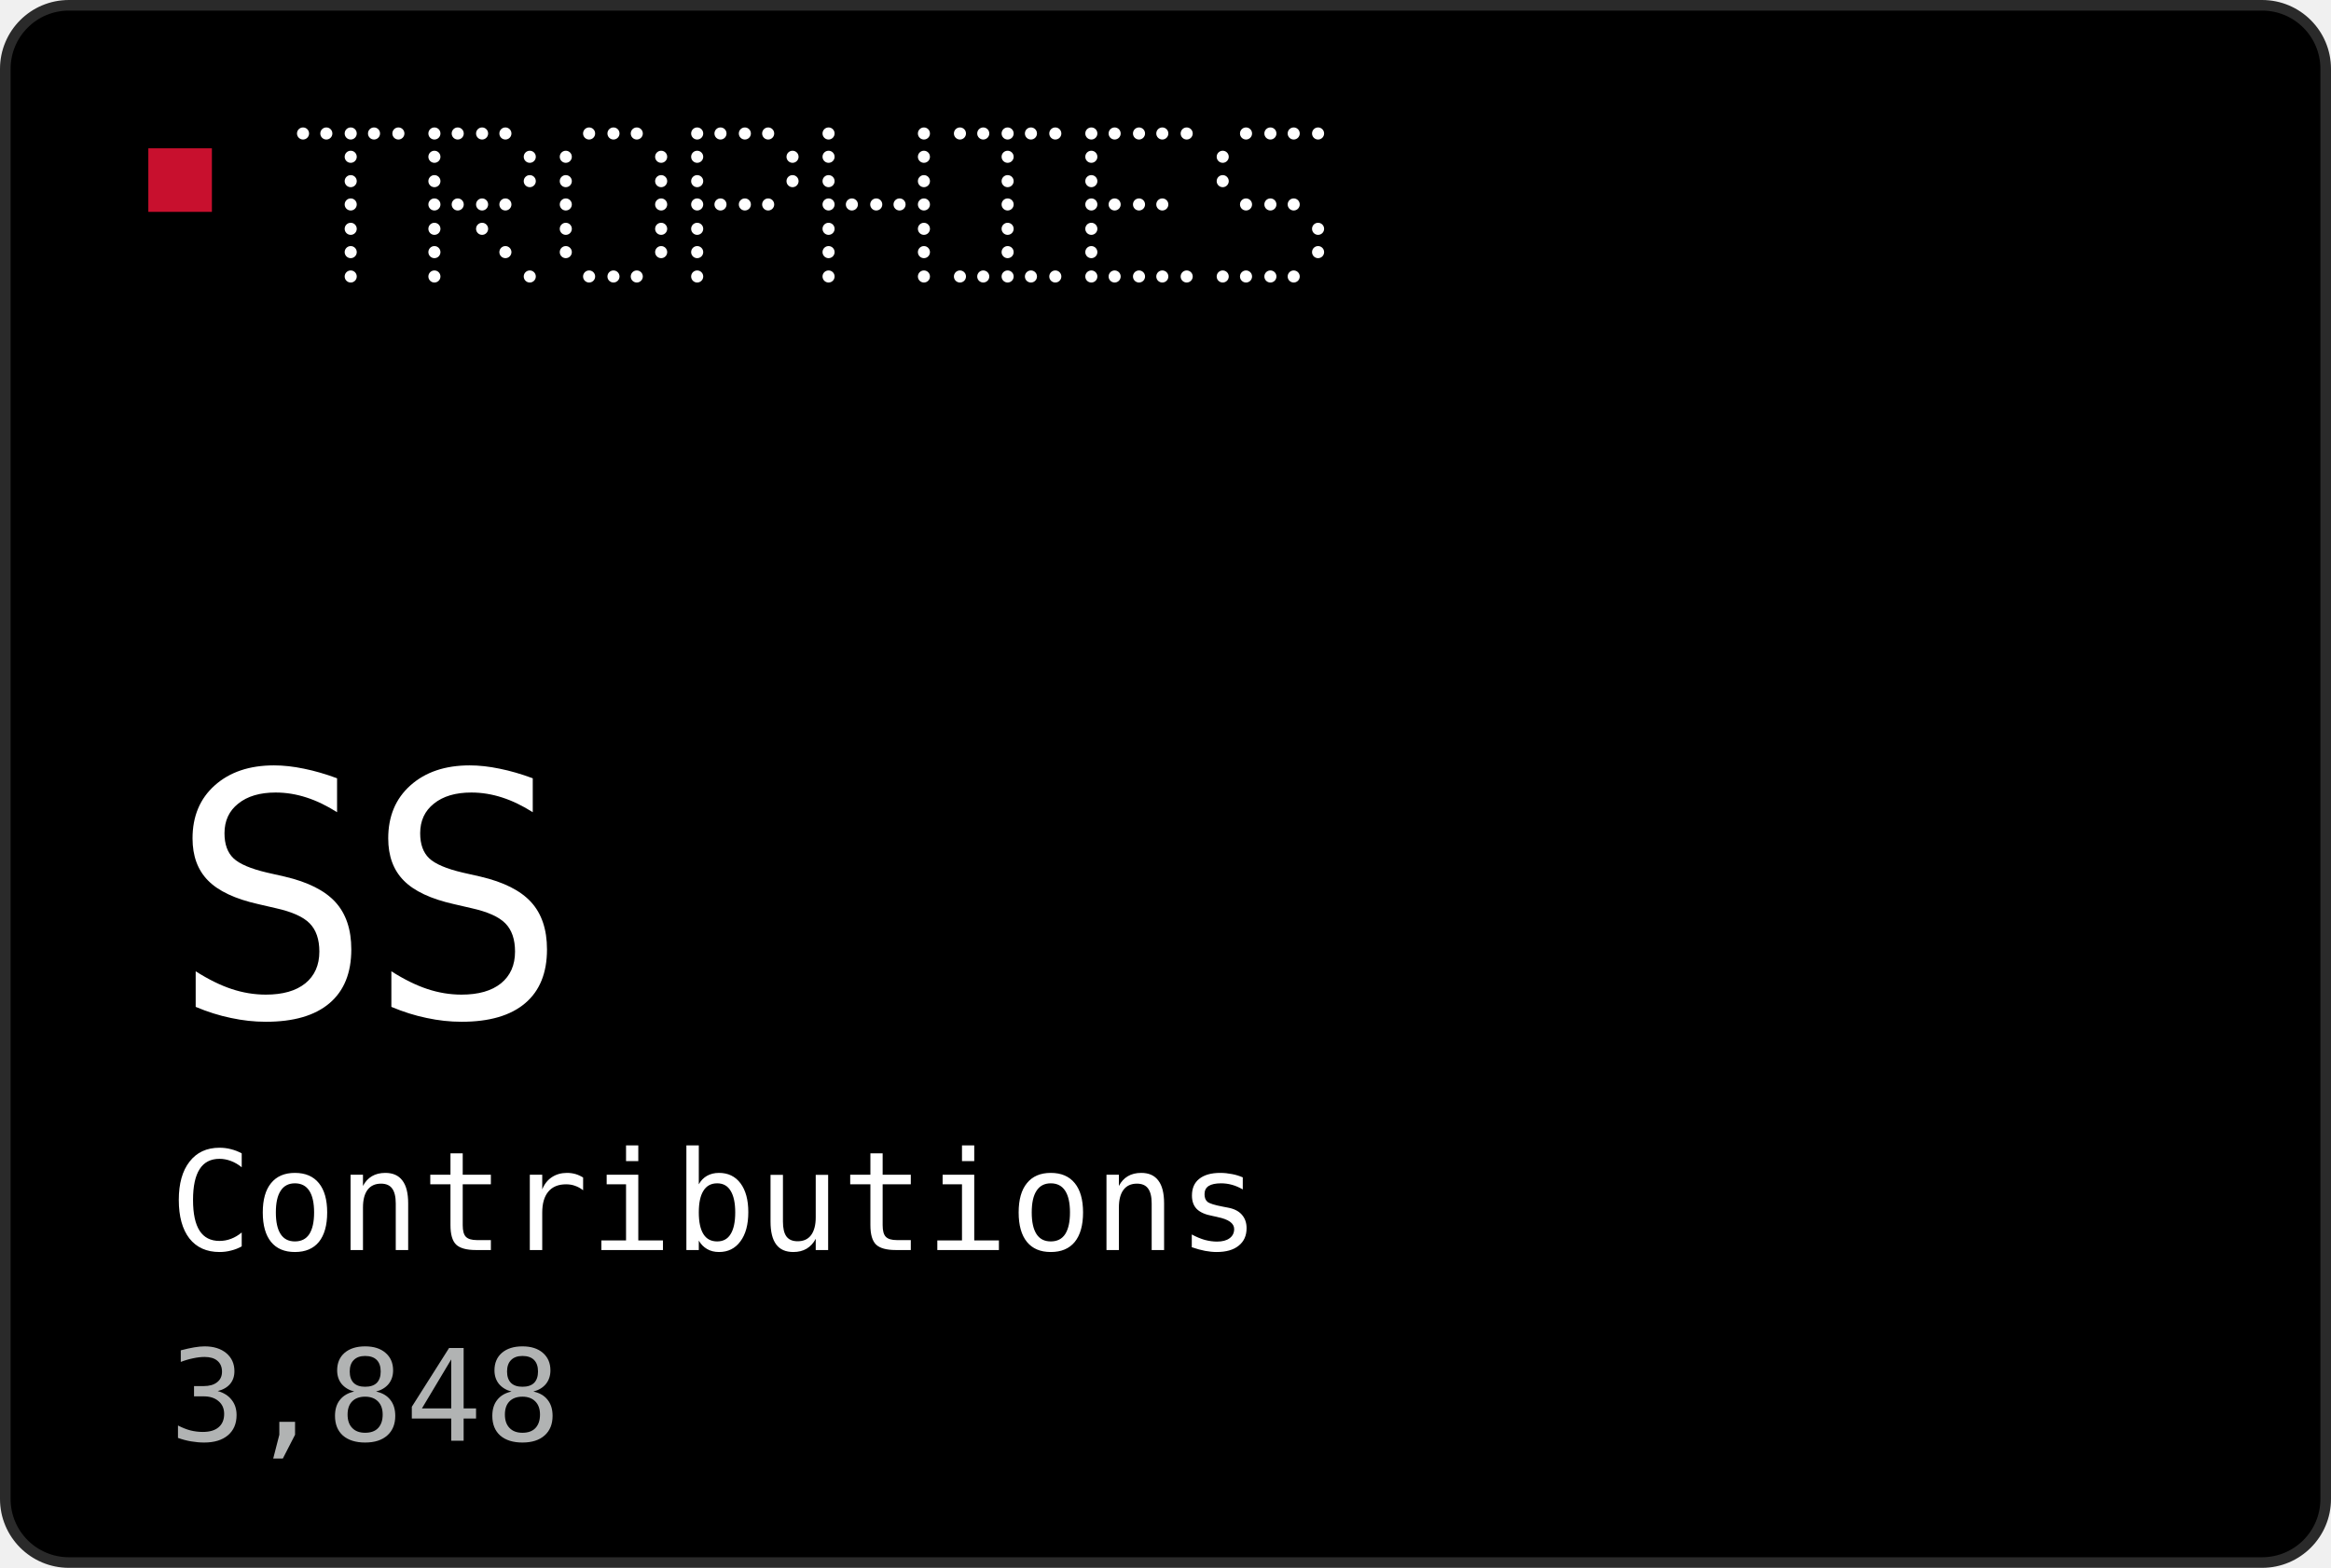
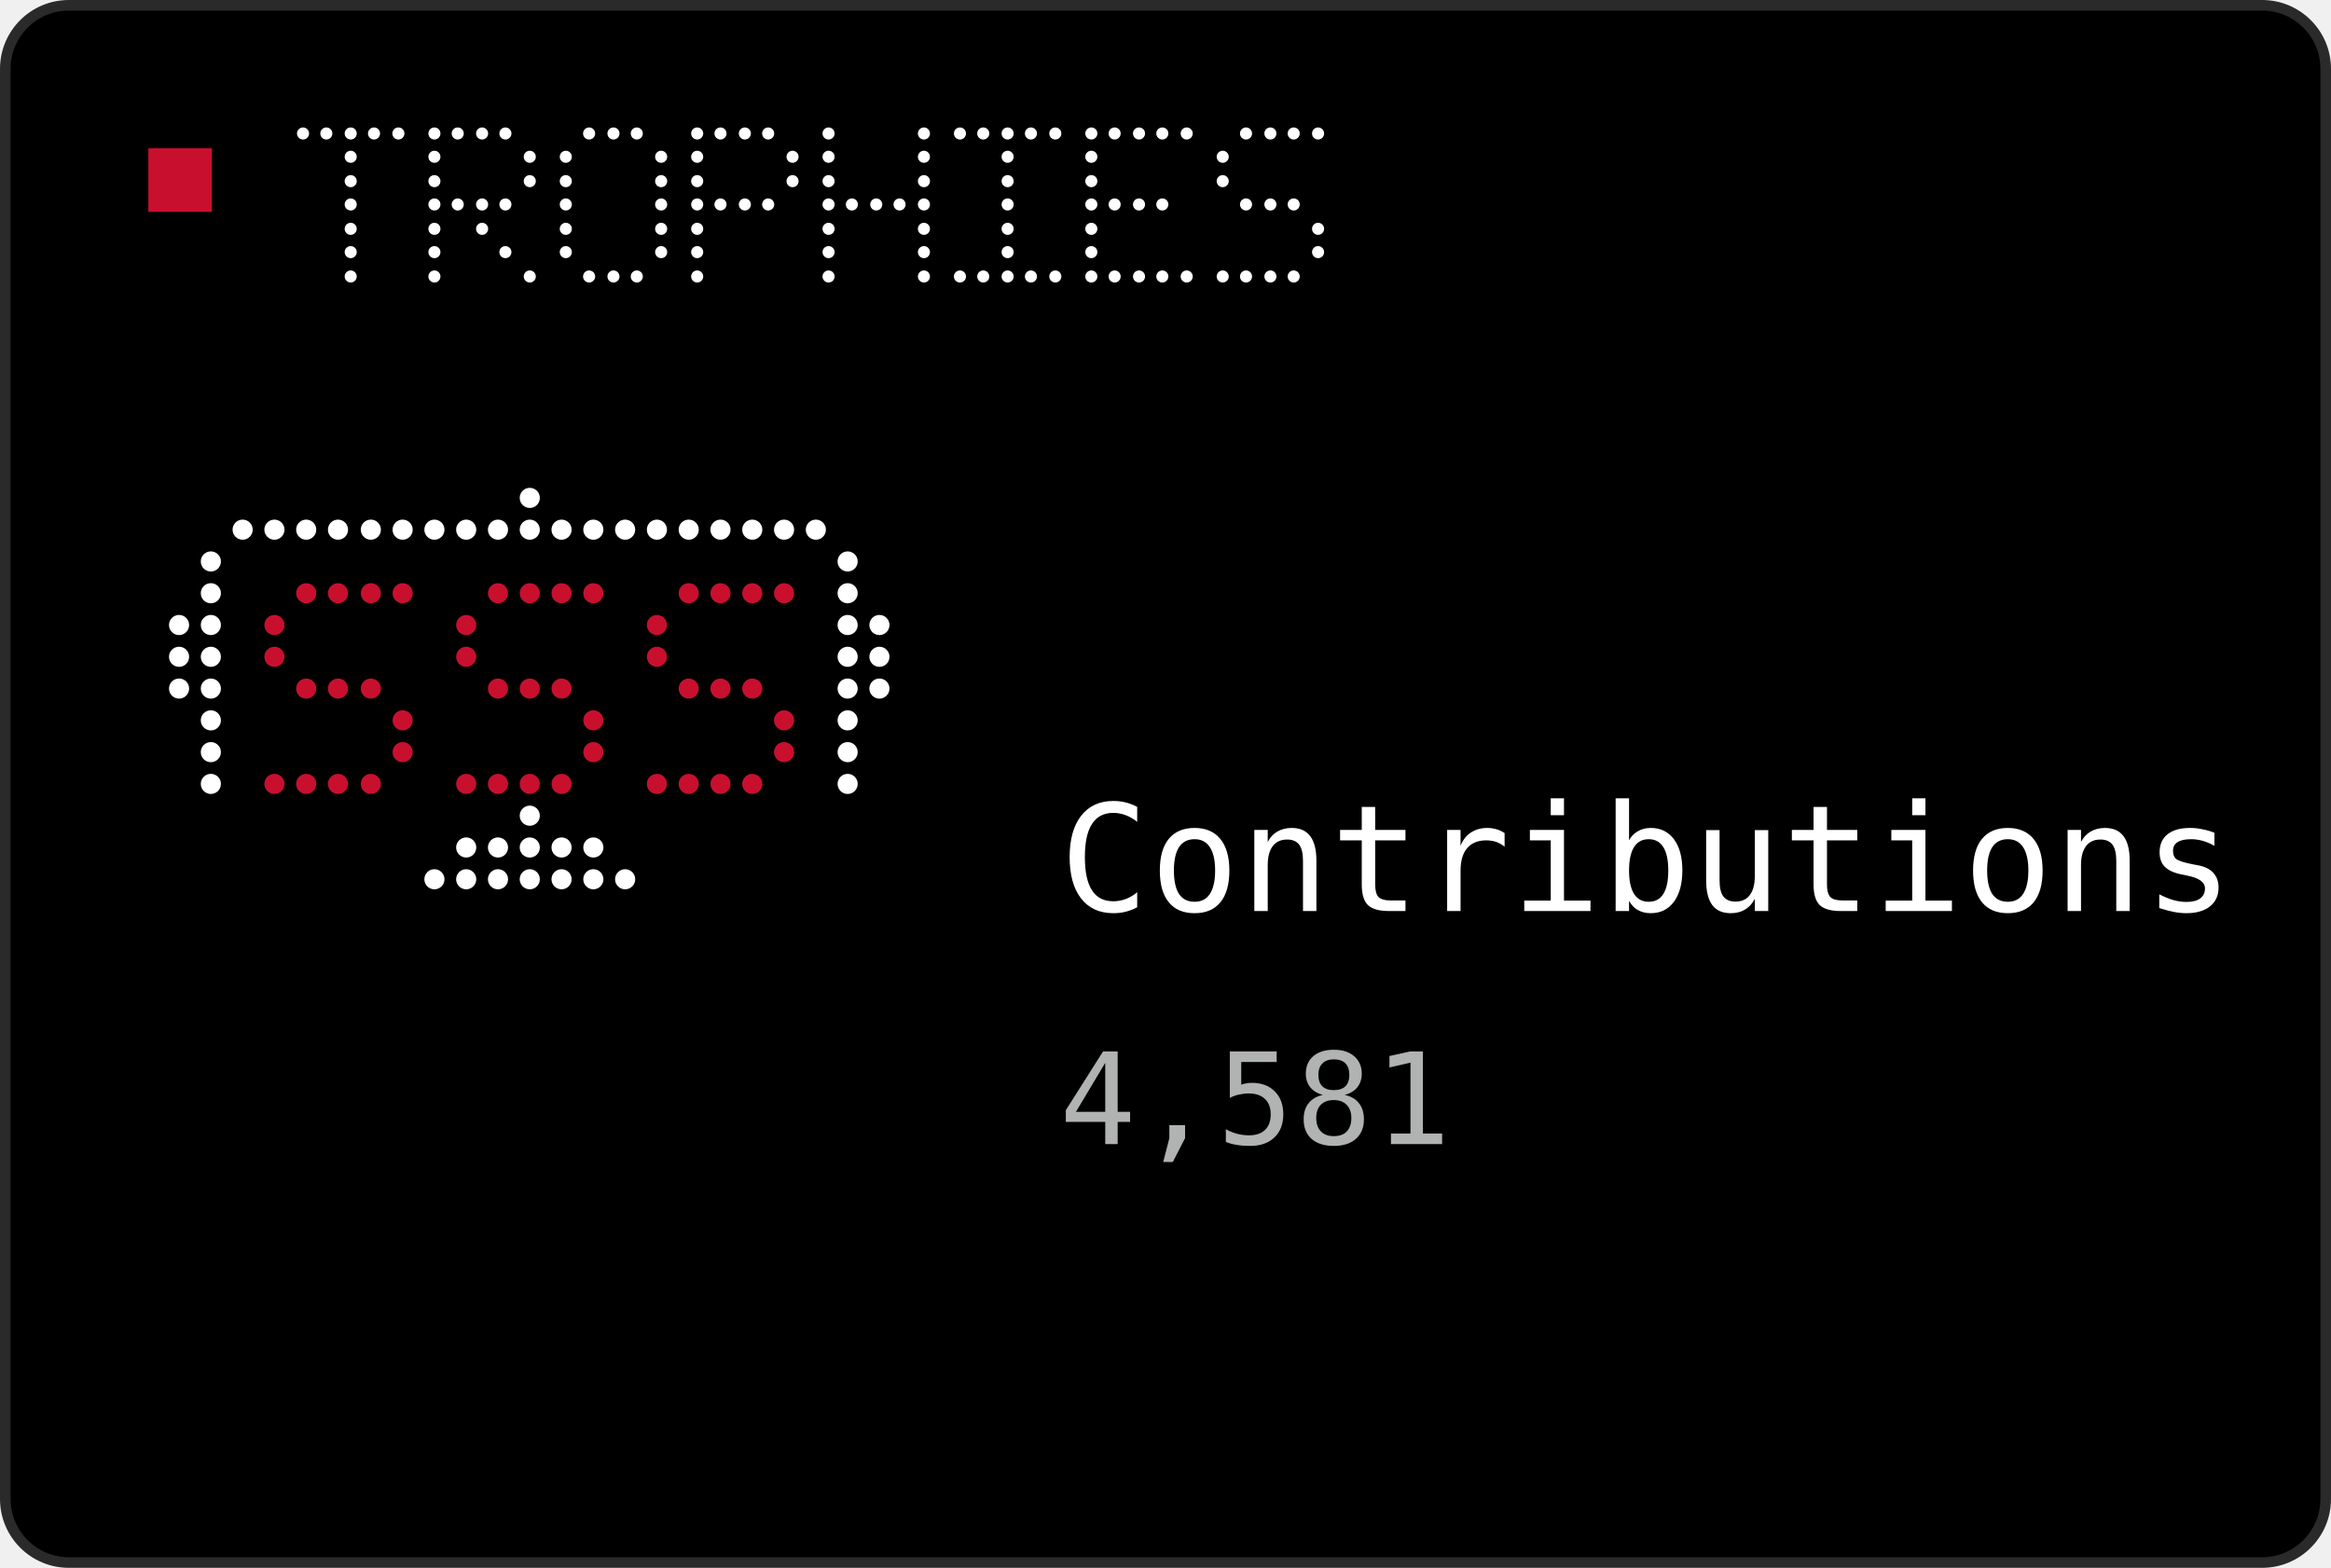
<svg xmlns="http://www.w3.org/2000/svg" width="220" height="148" viewBox="0 0 220 148" role="img">
  <rect x="0.5" y="0.5" width="219" height="147" rx="6" fill="#000000" stroke="#2A2A2A" stroke-width="1" />
  <rect x="14" y="14" width="6" height="6" fill="#C8102E" />
  <circle cx="28.6" cy="12.6" r="0.57" fill="#FFFFFF" />
  <circle cx="30.8" cy="12.6" r="0.57" fill="#FFFFFF" />
  <circle cx="33.1" cy="12.6" r="0.57" fill="#FFFFFF" />
  <circle cx="35.3" cy="12.6" r="0.57" fill="#FFFFFF" />
  <circle cx="37.6" cy="12.6" r="0.57" fill="#FFFFFF" />
  <circle cx="33.1" cy="14.8" r="0.57" fill="#FFFFFF" />
  <circle cx="33.1" cy="17.1" r="0.57" fill="#FFFFFF" />
  <circle cx="33.1" cy="19.3" r="0.57" fill="#FFFFFF" />
  <circle cx="33.1" cy="21.6" r="0.57" fill="#FFFFFF" />
  <circle cx="33.1" cy="23.8" r="0.57" fill="#FFFFFF" />
  <circle cx="33.1" cy="26.1" r="0.57" fill="#FFFFFF" />
  <circle cx="41.0" cy="12.6" r="0.57" fill="#FFFFFF" />
  <circle cx="43.2" cy="12.6" r="0.57" fill="#FFFFFF" />
  <circle cx="45.5" cy="12.6" r="0.57" fill="#FFFFFF" />
  <circle cx="47.7" cy="12.6" r="0.57" fill="#FFFFFF" />
  <circle cx="41.0" cy="14.8" r="0.57" fill="#FFFFFF" />
  <circle cx="50.0" cy="14.8" r="0.57" fill="#FFFFFF" />
  <circle cx="41.0" cy="17.1" r="0.57" fill="#FFFFFF" />
  <circle cx="50.0" cy="17.1" r="0.57" fill="#FFFFFF" />
  <circle cx="41.0" cy="19.3" r="0.57" fill="#FFFFFF" />
  <circle cx="43.2" cy="19.3" r="0.57" fill="#FFFFFF" />
  <circle cx="45.5" cy="19.3" r="0.57" fill="#FFFFFF" />
  <circle cx="47.7" cy="19.3" r="0.57" fill="#FFFFFF" />
  <circle cx="41.0" cy="21.6" r="0.57" fill="#FFFFFF" />
  <circle cx="45.5" cy="21.6" r="0.57" fill="#FFFFFF" />
  <circle cx="41.0" cy="23.8" r="0.57" fill="#FFFFFF" />
  <circle cx="47.7" cy="23.8" r="0.57" fill="#FFFFFF" />
  <circle cx="41.0" cy="26.1" r="0.57" fill="#FFFFFF" />
  <circle cx="50.0" cy="26.1" r="0.57" fill="#FFFFFF" />
  <circle cx="55.6" cy="12.6" r="0.57" fill="#FFFFFF" />
  <circle cx="57.9" cy="12.6" r="0.57" fill="#FFFFFF" />
  <circle cx="60.1" cy="12.6" r="0.57" fill="#FFFFFF" />
  <circle cx="53.4" cy="14.8" r="0.57" fill="#FFFFFF" />
  <circle cx="62.4" cy="14.8" r="0.57" fill="#FFFFFF" />
  <circle cx="53.4" cy="17.1" r="0.57" fill="#FFFFFF" />
  <circle cx="62.4" cy="17.1" r="0.57" fill="#FFFFFF" />
  <circle cx="53.4" cy="19.3" r="0.57" fill="#FFFFFF" />
  <circle cx="62.4" cy="19.3" r="0.57" fill="#FFFFFF" />
  <circle cx="53.4" cy="21.6" r="0.57" fill="#FFFFFF" />
  <circle cx="62.4" cy="21.6" r="0.57" fill="#FFFFFF" />
  <circle cx="53.4" cy="23.8" r="0.57" fill="#FFFFFF" />
  <circle cx="62.4" cy="23.8" r="0.57" fill="#FFFFFF" />
  <circle cx="55.6" cy="26.1" r="0.57" fill="#FFFFFF" />
  <circle cx="57.9" cy="26.1" r="0.57" fill="#FFFFFF" />
  <circle cx="60.1" cy="26.1" r="0.57" fill="#FFFFFF" />
  <circle cx="65.8" cy="12.6" r="0.57" fill="#FFFFFF" />
  <circle cx="68.0" cy="12.6" r="0.57" fill="#FFFFFF" />
  <circle cx="70.3" cy="12.6" r="0.57" fill="#FFFFFF" />
  <circle cx="72.5" cy="12.6" r="0.57" fill="#FFFFFF" />
  <circle cx="65.8" cy="14.8" r="0.57" fill="#FFFFFF" />
  <circle cx="74.8" cy="14.8" r="0.57" fill="#FFFFFF" />
  <circle cx="65.8" cy="17.1" r="0.57" fill="#FFFFFF" />
  <circle cx="74.8" cy="17.1" r="0.57" fill="#FFFFFF" />
  <circle cx="65.8" cy="19.3" r="0.57" fill="#FFFFFF" />
  <circle cx="68.0" cy="19.3" r="0.57" fill="#FFFFFF" />
  <circle cx="70.3" cy="19.3" r="0.57" fill="#FFFFFF" />
  <circle cx="72.5" cy="19.3" r="0.57" fill="#FFFFFF" />
  <circle cx="65.8" cy="21.6" r="0.57" fill="#FFFFFF" />
  <circle cx="65.8" cy="23.8" r="0.57" fill="#FFFFFF" />
  <circle cx="65.8" cy="26.1" r="0.57" fill="#FFFFFF" />
  <circle cx="78.2" cy="12.6" r="0.57" fill="#FFFFFF" />
  <circle cx="87.2" cy="12.6" r="0.57" fill="#FFFFFF" />
  <circle cx="78.2" cy="14.8" r="0.57" fill="#FFFFFF" />
  <circle cx="87.2" cy="14.8" r="0.57" fill="#FFFFFF" />
  <circle cx="78.2" cy="17.1" r="0.57" fill="#FFFFFF" />
  <circle cx="87.2" cy="17.1" r="0.57" fill="#FFFFFF" />
  <circle cx="78.2" cy="19.3" r="0.57" fill="#FFFFFF" />
  <circle cx="80.4" cy="19.3" r="0.57" fill="#FFFFFF" />
  <circle cx="82.7" cy="19.3" r="0.57" fill="#FFFFFF" />
  <circle cx="84.9" cy="19.3" r="0.57" fill="#FFFFFF" />
  <circle cx="87.2" cy="19.3" r="0.57" fill="#FFFFFF" />
  <circle cx="78.2" cy="21.6" r="0.57" fill="#FFFFFF" />
  <circle cx="87.2" cy="21.6" r="0.57" fill="#FFFFFF" />
  <circle cx="78.2" cy="23.8" r="0.57" fill="#FFFFFF" />
  <circle cx="87.2" cy="23.8" r="0.57" fill="#FFFFFF" />
  <circle cx="78.2" cy="26.1" r="0.57" fill="#FFFFFF" />
  <circle cx="87.2" cy="26.1" r="0.57" fill="#FFFFFF" />
  <circle cx="90.6" cy="12.6" r="0.57" fill="#FFFFFF" />
  <circle cx="92.8" cy="12.6" r="0.57" fill="#FFFFFF" />
  <circle cx="95.1" cy="12.6" r="0.57" fill="#FFFFFF" />
  <circle cx="97.3" cy="12.6" r="0.57" fill="#FFFFFF" />
  <circle cx="99.6" cy="12.6" r="0.57" fill="#FFFFFF" />
  <circle cx="95.1" cy="14.8" r="0.57" fill="#FFFFFF" />
  <circle cx="95.1" cy="17.1" r="0.57" fill="#FFFFFF" />
  <circle cx="95.1" cy="19.3" r="0.57" fill="#FFFFFF" />
  <circle cx="95.1" cy="21.6" r="0.57" fill="#FFFFFF" />
  <circle cx="95.1" cy="23.8" r="0.57" fill="#FFFFFF" />
  <circle cx="90.6" cy="26.1" r="0.57" fill="#FFFFFF" />
  <circle cx="92.8" cy="26.1" r="0.57" fill="#FFFFFF" />
  <circle cx="95.1" cy="26.1" r="0.57" fill="#FFFFFF" />
  <circle cx="97.3" cy="26.1" r="0.57" fill="#FFFFFF" />
  <circle cx="99.6" cy="26.1" r="0.57" fill="#FFFFFF" />
  <circle cx="103.0" cy="12.6" r="0.57" fill="#FFFFFF" />
  <circle cx="105.2" cy="12.6" r="0.57" fill="#FFFFFF" />
  <circle cx="107.5" cy="12.6" r="0.57" fill="#FFFFFF" />
  <circle cx="109.7" cy="12.6" r="0.57" fill="#FFFFFF" />
  <circle cx="112.0" cy="12.6" r="0.57" fill="#FFFFFF" />
  <circle cx="103.0" cy="14.8" r="0.57" fill="#FFFFFF" />
  <circle cx="103.0" cy="17.1" r="0.57" fill="#FFFFFF" />
  <circle cx="103.0" cy="19.3" r="0.57" fill="#FFFFFF" />
  <circle cx="105.2" cy="19.3" r="0.57" fill="#FFFFFF" />
  <circle cx="107.5" cy="19.3" r="0.57" fill="#FFFFFF" />
  <circle cx="109.7" cy="19.3" r="0.57" fill="#FFFFFF" />
  <circle cx="103.0" cy="21.6" r="0.57" fill="#FFFFFF" />
  <circle cx="103.0" cy="23.8" r="0.57" fill="#FFFFFF" />
  <circle cx="103.0" cy="26.1" r="0.57" fill="#FFFFFF" />
  <circle cx="105.2" cy="26.1" r="0.57" fill="#FFFFFF" />
  <circle cx="107.5" cy="26.1" r="0.57" fill="#FFFFFF" />
  <circle cx="109.7" cy="26.1" r="0.57" fill="#FFFFFF" />
  <circle cx="112.0" cy="26.1" r="0.57" fill="#FFFFFF" />
  <circle cx="117.6" cy="12.6" r="0.57" fill="#FFFFFF" />
  <circle cx="119.9" cy="12.6" r="0.57" fill="#FFFFFF" />
  <circle cx="122.1" cy="12.6" r="0.57" fill="#FFFFFF" />
  <circle cx="124.4" cy="12.6" r="0.57" fill="#FFFFFF" />
  <circle cx="115.4" cy="14.8" r="0.57" fill="#FFFFFF" />
  <circle cx="115.4" cy="17.1" r="0.57" fill="#FFFFFF" />
  <circle cx="117.6" cy="19.3" r="0.57" fill="#FFFFFF" />
  <circle cx="119.9" cy="19.3" r="0.57" fill="#FFFFFF" />
  <circle cx="122.1" cy="19.3" r="0.57" fill="#FFFFFF" />
  <circle cx="124.4" cy="21.6" r="0.57" fill="#FFFFFF" />
  <circle cx="124.4" cy="23.8" r="0.57" fill="#FFFFFF" />
  <circle cx="115.4" cy="26.1" r="0.57" fill="#FFFFFF" />
  <circle cx="117.6" cy="26.1" r="0.57" fill="#FFFFFF" />
  <circle cx="119.9" cy="26.1" r="0.57" fill="#FFFFFF" />
  <circle cx="122.1" cy="26.1" r="0.57" fill="#FFFFFF" />
-   <text x="16" y="96" fill="#FFFFFF" font-family="ui-monospace, Geist Mono, monospace" font-size="32" letter-spacing="-0.8" dominant-baseline="auto">SS</text>
-   <text x="16" y="118" fill="#FFFFFF" font-family="ui-monospace, Geist Mono, monospace" font-size="13" letter-spacing="0.1" dominant-baseline="auto">Contributions</text>
-   <text x="16" y="136" fill="#B1B3B3" font-family="ui-monospace, Geist Mono, monospace" font-size="12" letter-spacing="0.2" dominant-baseline="auto">3,848</text>
+   <circle cx="50.0" cy="47.0" r="0.95" fill="#FFFFFF" />
+   <circle cx="22.9" cy="50.0" r="0.95" fill="#FFFFFF" />
+   <circle cx="25.9" cy="50.0" r="0.95" fill="#FFFFFF" />
+   <circle cx="28.9" cy="50.0" r="0.95" fill="#FFFFFF" />
+   <circle cx="31.9" cy="50.0" r="0.95" fill="#FFFFFF" />
+   <circle cx="35.0" cy="50.0" r="0.95" fill="#FFFFFF" />
+   <circle cx="38.0" cy="50.0" r="0.95" fill="#FFFFFF" />
+   <circle cx="41.0" cy="50.0" r="0.95" fill="#FFFFFF" />
+   <circle cx="44.0" cy="50.0" r="0.95" fill="#FFFFFF" />
+   <circle cx="47.0" cy="50.0" r="0.95" fill="#FFFFFF" />
+   <circle cx="50.0" cy="50.0" r="0.95" fill="#FFFFFF" />
+   <circle cx="53.0" cy="50.0" r="0.95" fill="#FFFFFF" />
+   <circle cx="56.0" cy="50.0" r="0.95" fill="#FFFFFF" />
+   <circle cx="59.0" cy="50.0" r="0.95" fill="#FFFFFF" />
+   <circle cx="62.0" cy="50.0" r="0.95" fill="#FFFFFF" />
+   <circle cx="65.0" cy="50.0" r="0.95" fill="#FFFFFF" />
+   <circle cx="68.0" cy="50.0" r="0.95" fill="#FFFFFF" />
+   <circle cx="71.0" cy="50.0" r="0.95" fill="#FFFFFF" />
+   <circle cx="74.0" cy="50.0" r="0.95" fill="#FFFFFF" />
+   <circle cx="77.0" cy="50.0" r="0.95" fill="#FFFFFF" />
+   <circle cx="19.9" cy="53.0" r="0.95" fill="#FFFFFF" />
+   <circle cx="80.0" cy="53.0" r="0.95" fill="#FFFFFF" />
+   <circle cx="19.9" cy="56.0" r="0.95" fill="#FFFFFF" />
+   <circle cx="80.0" cy="56.0" r="0.95" fill="#FFFFFF" />
+   <circle cx="19.9" cy="59.0" r="0.95" fill="#FFFFFF" />
+   <circle cx="80.0" cy="59.0" r="0.95" fill="#FFFFFF" />
+   <circle cx="19.9" cy="62.0" r="0.95" fill="#FFFFFF" />
+   <circle cx="80.0" cy="62.0" r="0.95" fill="#FFFFFF" />
+   <circle cx="19.9" cy="65.0" r="0.95" fill="#FFFFFF" />
+   <circle cx="80.0" cy="65.0" r="0.95" fill="#FFFFFF" />
+   <circle cx="19.9" cy="68.0" r="0.95" fill="#FFFFFF" />
+   <circle cx="80.0" cy="68.0" r="0.95" fill="#FFFFFF" />
+   <circle cx="19.9" cy="71.0" r="0.95" fill="#FFFFFF" />
+   <circle cx="80.0" cy="71.0" r="0.95" fill="#FFFFFF" />
+   <circle cx="19.9" cy="74.0" r="0.95" fill="#FFFFFF" />
+   <circle cx="80.0" cy="74.0" r="0.95" fill="#FFFFFF" />
+   <circle cx="16.9" cy="59.0" r="0.95" fill="#FFFFFF" />
+   <circle cx="83.0" cy="59.0" r="0.95" fill="#FFFFFF" />
+   <circle cx="16.9" cy="62.0" r="0.95" fill="#FFFFFF" />
+   <circle cx="83.0" cy="62.0" r="0.95" fill="#FFFFFF" />
+   <circle cx="16.9" cy="65.0" r="0.95" fill="#FFFFFF" />
+   <circle cx="83.0" cy="65.0" r="0.95" fill="#FFFFFF" />
+   <circle cx="50.0" cy="77.0" r="0.95" fill="#FFFFFF" />
+   <circle cx="44.0" cy="80.0" r="0.95" fill="#FFFFFF" />
+   <circle cx="47.0" cy="80.0" r="0.95" fill="#FFFFFF" />
+   <circle cx="50.0" cy="80.0" r="0.95" fill="#FFFFFF" />
+   <circle cx="53.0" cy="80.0" r="0.95" fill="#FFFFFF" />
+   <circle cx="56.0" cy="80.0" r="0.95" fill="#FFFFFF" />
+   <circle cx="41.0" cy="83.0" r="0.95" fill="#FFFFFF" />
+   <circle cx="44.0" cy="83.0" r="0.95" fill="#FFFFFF" />
+   <circle cx="47.0" cy="83.0" r="0.95" fill="#FFFFFF" />
+   <circle cx="50.0" cy="83.0" r="0.95" fill="#FFFFFF" />
+   <circle cx="53.0" cy="83.0" r="0.95" fill="#FFFFFF" />
+   <circle cx="56.0" cy="83.0" r="0.95" fill="#FFFFFF" />
+   <circle cx="59.0" cy="83.0" r="0.95" fill="#FFFFFF" />
+   <circle cx="28.9" cy="56.0" r="0.95" fill="#C8102E" />
+   <circle cx="31.9" cy="56.0" r="0.95" fill="#C8102E" />
+   <circle cx="35.0" cy="56.0" r="0.95" fill="#C8102E" />
+   <circle cx="38.0" cy="56.0" r="0.95" fill="#C8102E" />
+   <circle cx="25.9" cy="59.0" r="0.95" fill="#C8102E" />
+   <circle cx="25.9" cy="62.0" r="0.95" fill="#C8102E" />
+   <circle cx="28.9" cy="65.0" r="0.95" fill="#C8102E" />
+   <circle cx="31.9" cy="65.0" r="0.95" fill="#C8102E" />
+   <circle cx="35.0" cy="65.0" r="0.95" fill="#C8102E" />
+   <circle cx="38.0" cy="68.0" r="0.95" fill="#C8102E" />
+   <circle cx="38.0" cy="71.0" r="0.95" fill="#C8102E" />
+   <circle cx="25.9" cy="74.0" r="0.95" fill="#C8102E" />
+   <circle cx="28.9" cy="74.0" r="0.95" fill="#C8102E" />
+   <circle cx="31.9" cy="74.0" r="0.95" fill="#C8102E" />
+   <circle cx="35.0" cy="74.0" r="0.95" fill="#C8102E" />
+   <circle cx="47.0" cy="56.0" r="0.95" fill="#C8102E" />
+   <circle cx="50.0" cy="56.0" r="0.95" fill="#C8102E" />
+   <circle cx="53.0" cy="56.0" r="0.95" fill="#C8102E" />
+   <circle cx="56.0" cy="56.0" r="0.95" fill="#C8102E" />
+   <circle cx="44.0" cy="59.0" r="0.95" fill="#C8102E" />
+   <circle cx="44.0" cy="62.0" r="0.95" fill="#C8102E" />
+   <circle cx="47.0" cy="65.0" r="0.95" fill="#C8102E" />
+   <circle cx="50.0" cy="65.0" r="0.95" fill="#C8102E" />
+   <circle cx="53.0" cy="65.0" r="0.95" fill="#C8102E" />
+   <circle cx="56.0" cy="68.0" r="0.95" fill="#C8102E" />
+   <circle cx="56.0" cy="71.0" r="0.95" fill="#C8102E" />
+   <circle cx="44.0" cy="74.0" r="0.95" fill="#C8102E" />
+   <circle cx="47.0" cy="74.0" r="0.95" fill="#C8102E" />
+   <circle cx="50.0" cy="74.0" r="0.95" fill="#C8102E" />
+   <circle cx="53.0" cy="74.0" r="0.95" fill="#C8102E" />
+   <circle cx="65.0" cy="56.0" r="0.95" fill="#C8102E" />
+   <circle cx="68.0" cy="56.0" r="0.95" fill="#C8102E" />
+   <circle cx="71.0" cy="56.0" r="0.95" fill="#C8102E" />
+   <circle cx="74.0" cy="56.0" r="0.95" fill="#C8102E" />
+   <circle cx="62.0" cy="59.0" r="0.95" fill="#C8102E" />
+   <circle cx="62.0" cy="62.0" r="0.95" fill="#C8102E" />
+   <circle cx="65.0" cy="65.0" r="0.95" fill="#C8102E" />
+   <circle cx="68.0" cy="65.0" r="0.95" fill="#C8102E" />
+   <circle cx="71.0" cy="65.0" r="0.95" fill="#C8102E" />
+   <circle cx="74.0" cy="68.0" r="0.95" fill="#C8102E" />
+   <circle cx="74.0" cy="71.0" r="0.95" fill="#C8102E" />
+   <circle cx="62.0" cy="74.0" r="0.95" fill="#C8102E" />
+   <circle cx="65.0" cy="74.0" r="0.95" fill="#C8102E" />
+   <circle cx="68.0" cy="74.0" r="0.95" fill="#C8102E" />
+   <circle cx="71.0" cy="74.0" r="0.95" fill="#C8102E" />
+   <text x="100" y="86" fill="#FFFFFF" font-family="ui-monospace, Geist Mono, monospace" font-size="14" letter-spacing="0.1" dominant-baseline="auto">Contributions</text>
+   <text x="100" y="108" fill="#B1B3B3" font-family="ui-monospace, Geist Mono, monospace" font-size="12" letter-spacing="0.2" dominant-baseline="auto">4,581</text>
</svg>
